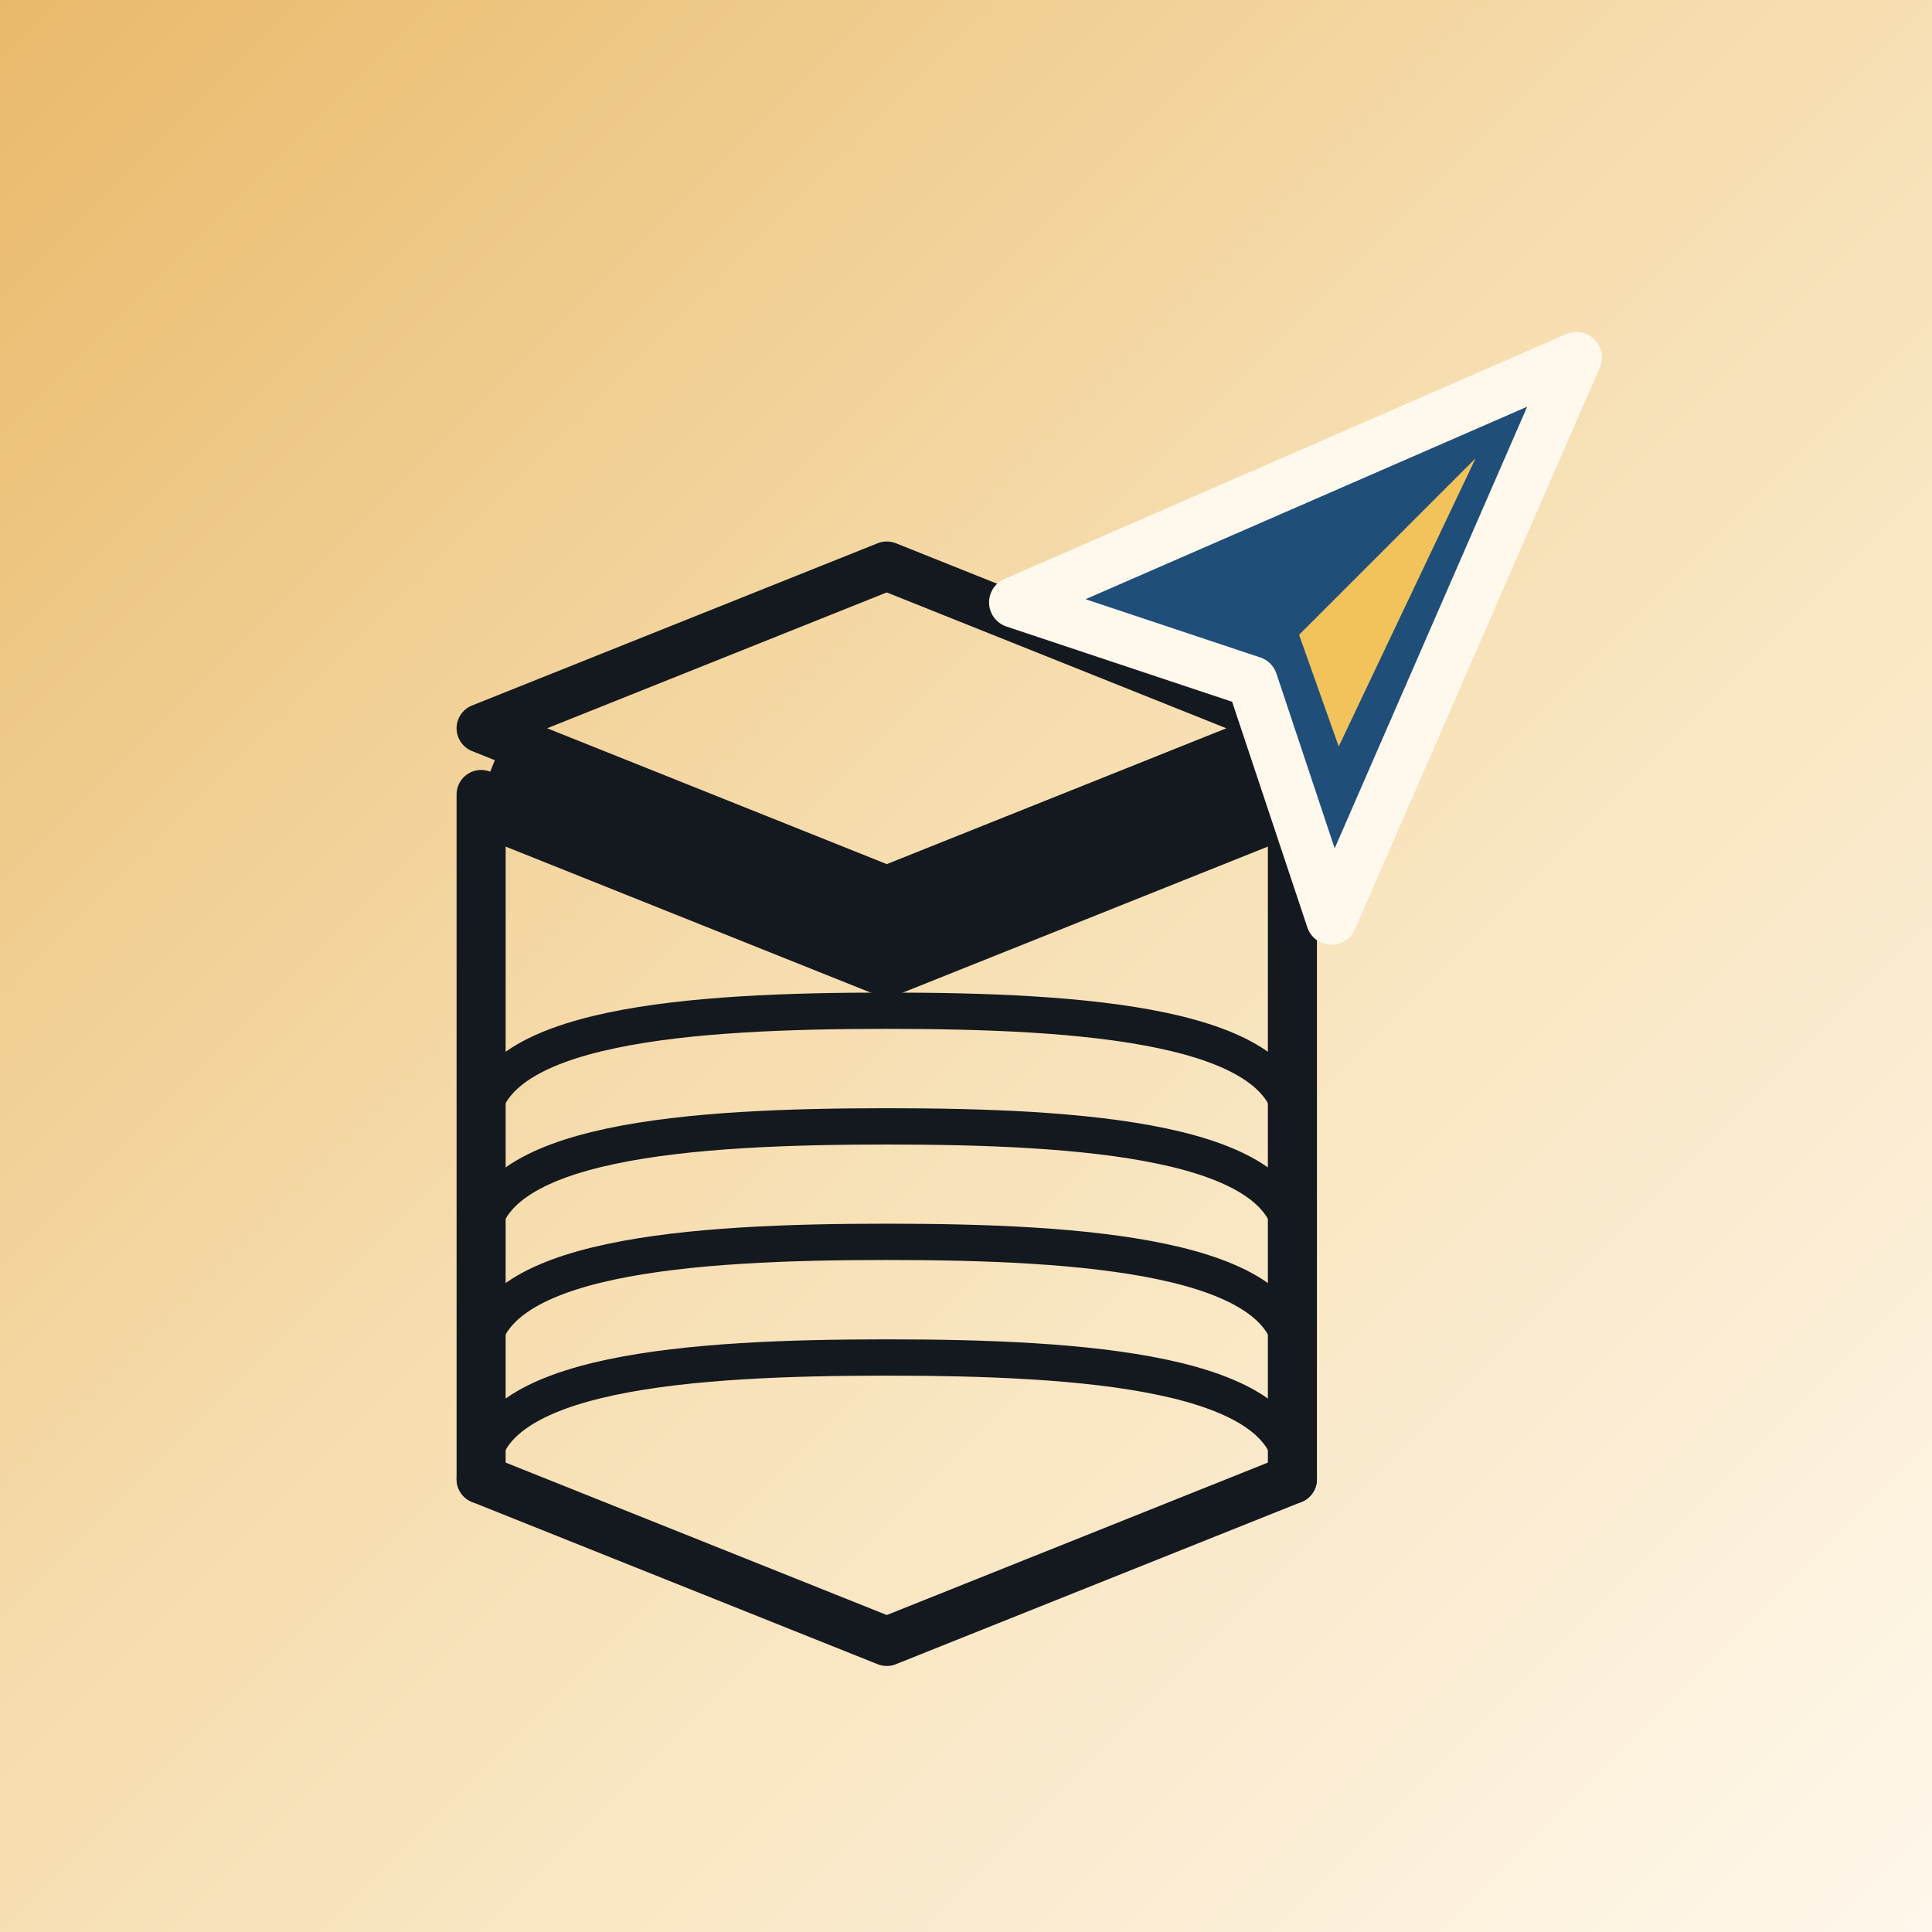
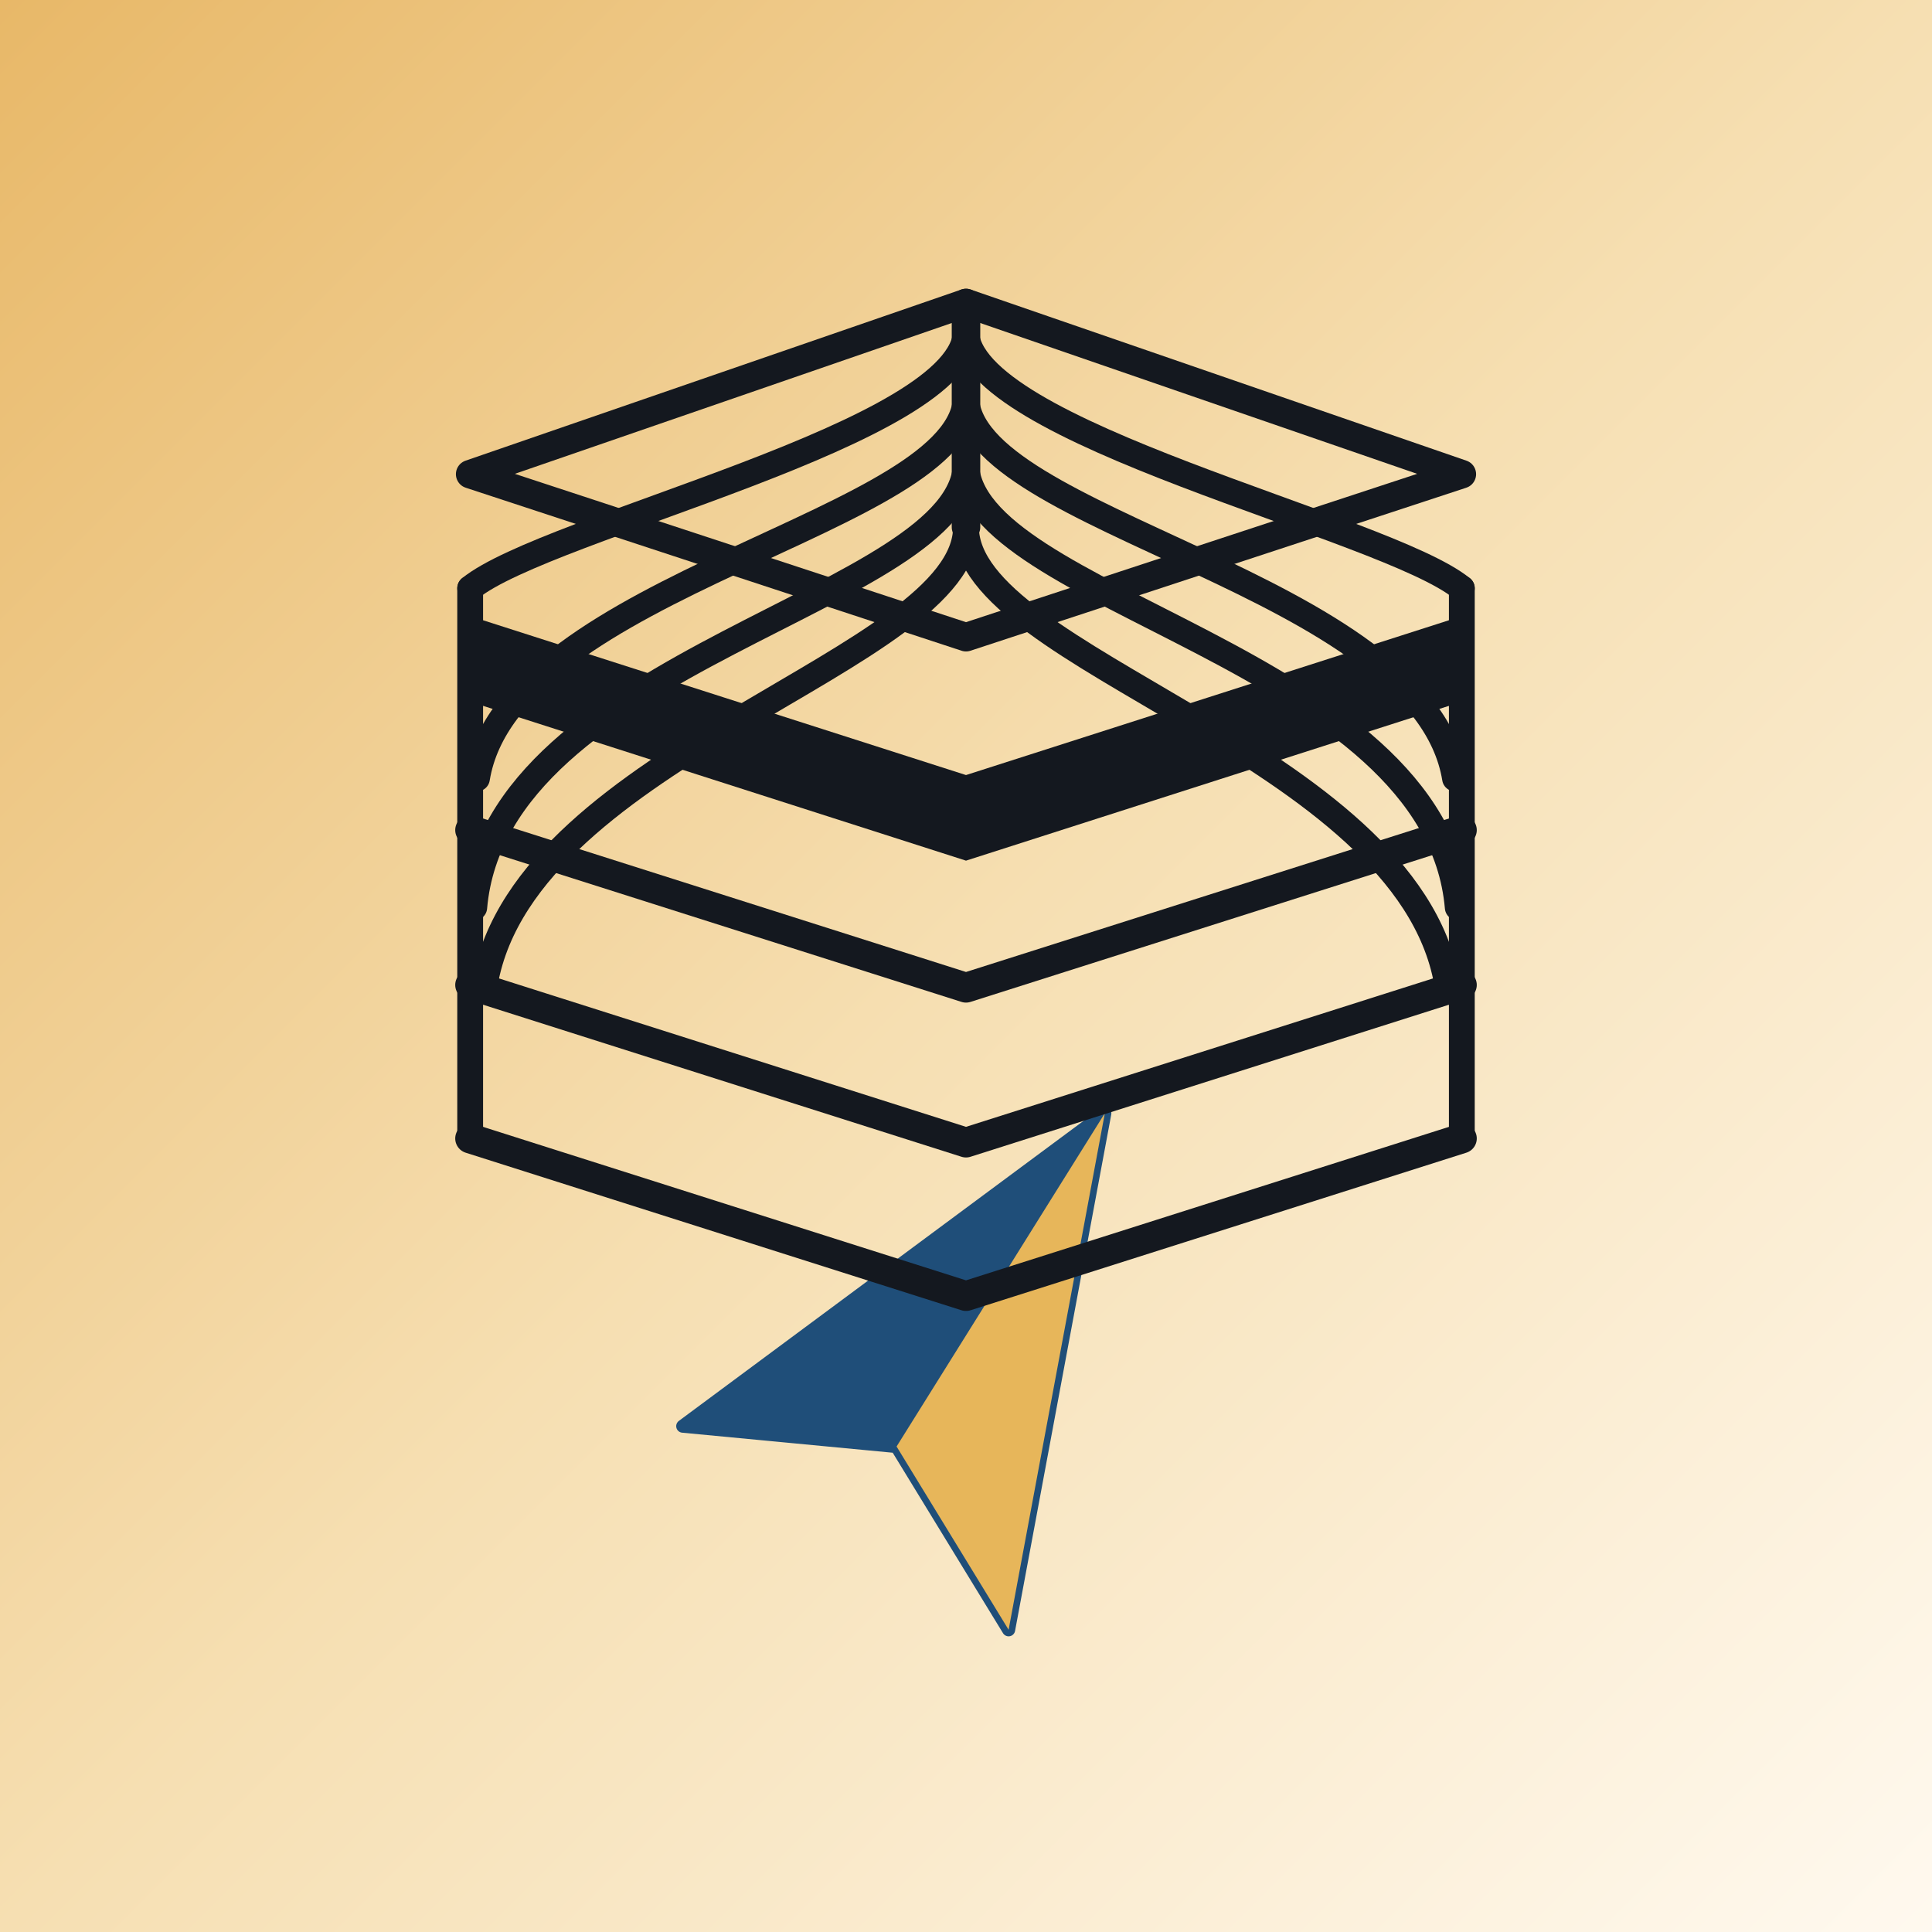
<svg xmlns="http://www.w3.org/2000/svg" viewBox="0 0 1024 1024">
  <defs>
-     <linearGradient id="bg" x1="0" y1="0" x2="1" y2="1">
-       <stop offset="0" stop-color="#E9B96A" />
-       <stop offset="0.45" stop-color="#F6DDAE" />
-       <stop offset="1" stop-color="#FFF8EC" />
+     <linearGradient id="bgl" gradientUnits="userSpaceOnUse" x1="0" y1="0" x2="1024" y2="1024">
+       <stop offset="0" stop-color="#E8B868" />
+       <stop offset="0.5" stop-color="#F6DFB2" />
+       <stop offset="1" stop-color="#FFF9EF" />
    </linearGradient>
  </defs>
-   <rect width="1024" height="1024" fill="url(#bg)" />
-   <path d="M470 300 L685.0 386.0 L470 472.0 L255.0 386.0 Z" fill="none" stroke="#14181F" stroke-width="26" stroke-linejoin="round" />
-   <path d="M255.0 421.1 L470 507.1 L685.0 421.1" fill="none" stroke="#14181F" stroke-width="41.6" stroke-linejoin="round" />
-   <path d="M255.0 597.6 C255.0 543.1, 366.8 535.7, 470 535.7 C573.2 535.7, 685.0 543.1, 685.0 597.6" fill="none" stroke="#14181F" stroke-width="19.24" stroke-linecap="round" />
-   <path d="M255.0 658.9 C255.0 604.4, 366.8 597.0, 470 597.0 C573.2 597.0, 685.0 604.4, 685.0 658.9" fill="none" stroke="#14181F" stroke-width="19.24" stroke-linecap="round" />
-   <path d="M255.0 720.2 C255.0 665.7, 366.8 658.2, 470 658.2 C573.2 658.2, 685.0 665.7, 685.0 720.2" fill="none" stroke="#14181F" stroke-width="19.24" stroke-linecap="round" />
-   <path d="M255.0 781.4 C255.0 726.9, 366.8 719.5, 470 719.5 C573.2 719.5, 685.0 726.9, 685.0 781.4" fill="none" stroke="#14181F" stroke-width="19.24" stroke-linecap="round" />
-   <path d="M255.0 421.1 L255.0 784.0" stroke="#14181F" stroke-width="26" stroke-linecap="round" />
-   <path d="M685.0 421.1 L685.0 784.0" stroke="#14181F" stroke-width="26" stroke-linecap="round" />
-   <path d="M255.0 784.0 L470 870 L685.0 784.0" fill="none" stroke="#14181F" stroke-width="26" stroke-linejoin="round" stroke-linecap="round" />
-   <g transform="translate(721.0 304.0) rotate(45) scale(2.7)">
-     <path d="M0 -60 L44 52 L0 30 L-44 52 Z" fill="#1F4E79" stroke="#FFF8EC" stroke-width="10" stroke-linejoin="round" />
-     <path d="M0 -32 L21 27 L0 17 Z" fill="#F2C35B" />
+   <rect width="1024" height="1024" fill="url(#bgl)" />
+   <g transform="translate(224.0 131.8) scale(0.72)">
+     <g transform="translate(400 800) rotate(32) scale(3.2143)">
+       <path d="M0 -60 L44 52 L0 30 L-44 52 Z" fill="#1F4E79" stroke="#1F4E79" stroke-width="3" stroke-linejoin="round" />
+       <path d="M0 -60 L44 52 L0 30 Z" fill="#E7B65A" />
+     </g>
+     <path d="M35.0 166.0 L400.0 40.0 L765.0 166.0 L400.0 286.0 Z" fill="none" stroke="#14181F" stroke-linecap="round" stroke-linejoin="round" stroke-width="21" />
+     <path d="M400.0 40.0 L400 205" fill="none" stroke="#14181F" stroke-linecap="round" stroke-linejoin="round" stroke-width="21" />
+     <path d="M400.0 60.0 C400.0 136.0, 91.5 204.0, 35.0 250.0" fill="none" stroke="#14181F" stroke-linecap="round" stroke-linejoin="round" stroke-width="19" />
+     <path d="M400.0 60.0 C400.0 136.0, 708.5 204.0, 765.0 250.0" fill="none" stroke="#14181F" stroke-linecap="round" stroke-linejoin="round" stroke-width="19" />
+     <path d="M400.0 108.0 C400.0 202.0, 63.6 245.4, 40.0 390.0" fill="none" stroke="#14181F" stroke-linecap="round" stroke-linejoin="round" stroke-width="19" />
+     <path d="M400.0 108.0 C400.0 202.0, 736.4 245.4, 760.0 390.0" fill="none" stroke="#14181F" stroke-linecap="round" stroke-linejoin="round" stroke-width="19" />
+     <path d="M400.0 157.0 C400.0 259.0, 53.9 300.9, 38.0 485.0" fill="none" stroke="#14181F" stroke-linecap="round" stroke-linejoin="round" stroke-width="19" />
+     <path d="M400.0 157.0 C400.0 259.0, 746.1 300.9, 762.0 485.0" fill="none" stroke="#14181F" stroke-linecap="round" stroke-linejoin="round" stroke-width="19" />
+     <path d="M400.0 205.0 C400.0 303.0, 76.6 370.7, 46.0 540.0" fill="none" stroke="#14181F" stroke-linecap="round" stroke-linejoin="round" stroke-width="19" />
+     <path d="M400.0 205.0 C400.0 303.0, 723.4 370.7, 754.0 540.0" fill="none" stroke="#14181F" stroke-linecap="round" stroke-linejoin="round" stroke-width="19" />
+     <path d="M35.0 302.0 L400.0 419.0 L765.0 302.0" fill="none" stroke="#14181F" stroke-width="60" stroke-linejoin="miter" stroke-miterlimit="8" />
+     <path d="M35.0 428.0 L400.0 544.0 L765.0 428.0" fill="none" stroke="#14181F" stroke-linecap="round" stroke-linejoin="round" stroke-width="22" />
+     <path d="M35.0 542.0 L400.0 658.0 L765.0 542.0" fill="none" stroke="#14181F" stroke-linecap="round" stroke-linejoin="round" stroke-width="22" />
+     <path d="M35.0 655.0 L400.0 771.0 L765.0 655.0" fill="none" stroke="#14181F" stroke-linecap="round" stroke-linejoin="round" stroke-width="22" />
+     <path d="M35 250 L35 655" fill="none" stroke="#14181F" stroke-linecap="round" stroke-linejoin="round" stroke-width="19" />
+     <path d="M765 250 L765 655" fill="none" stroke="#14181F" stroke-linecap="round" stroke-linejoin="round" stroke-width="19" />
  </g>
</svg>
